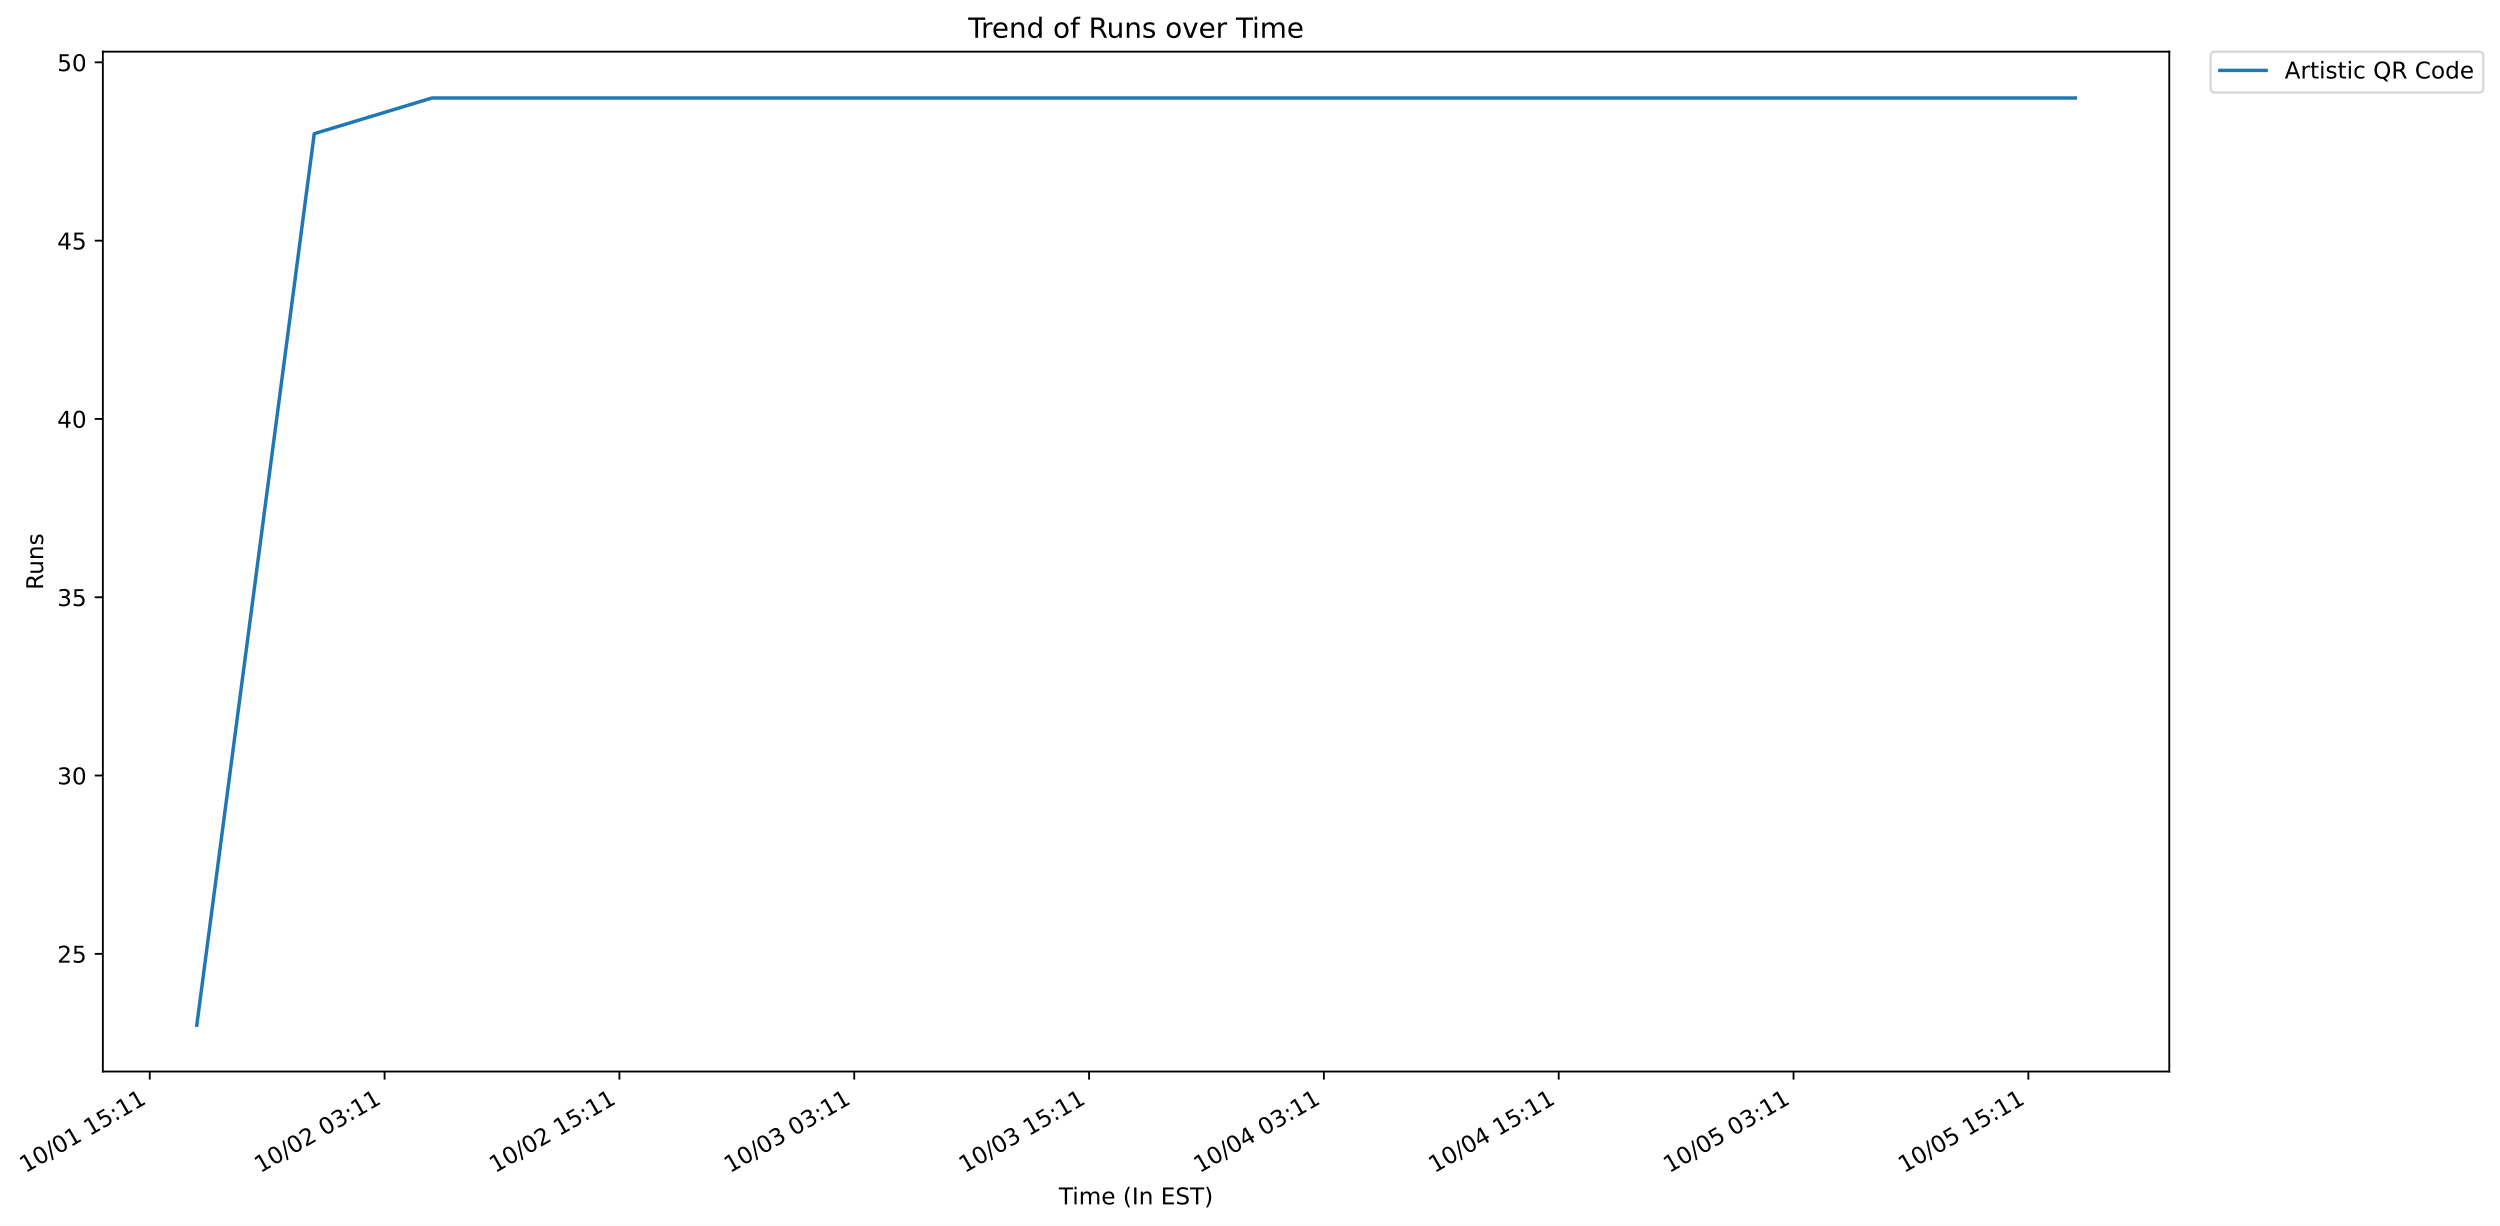
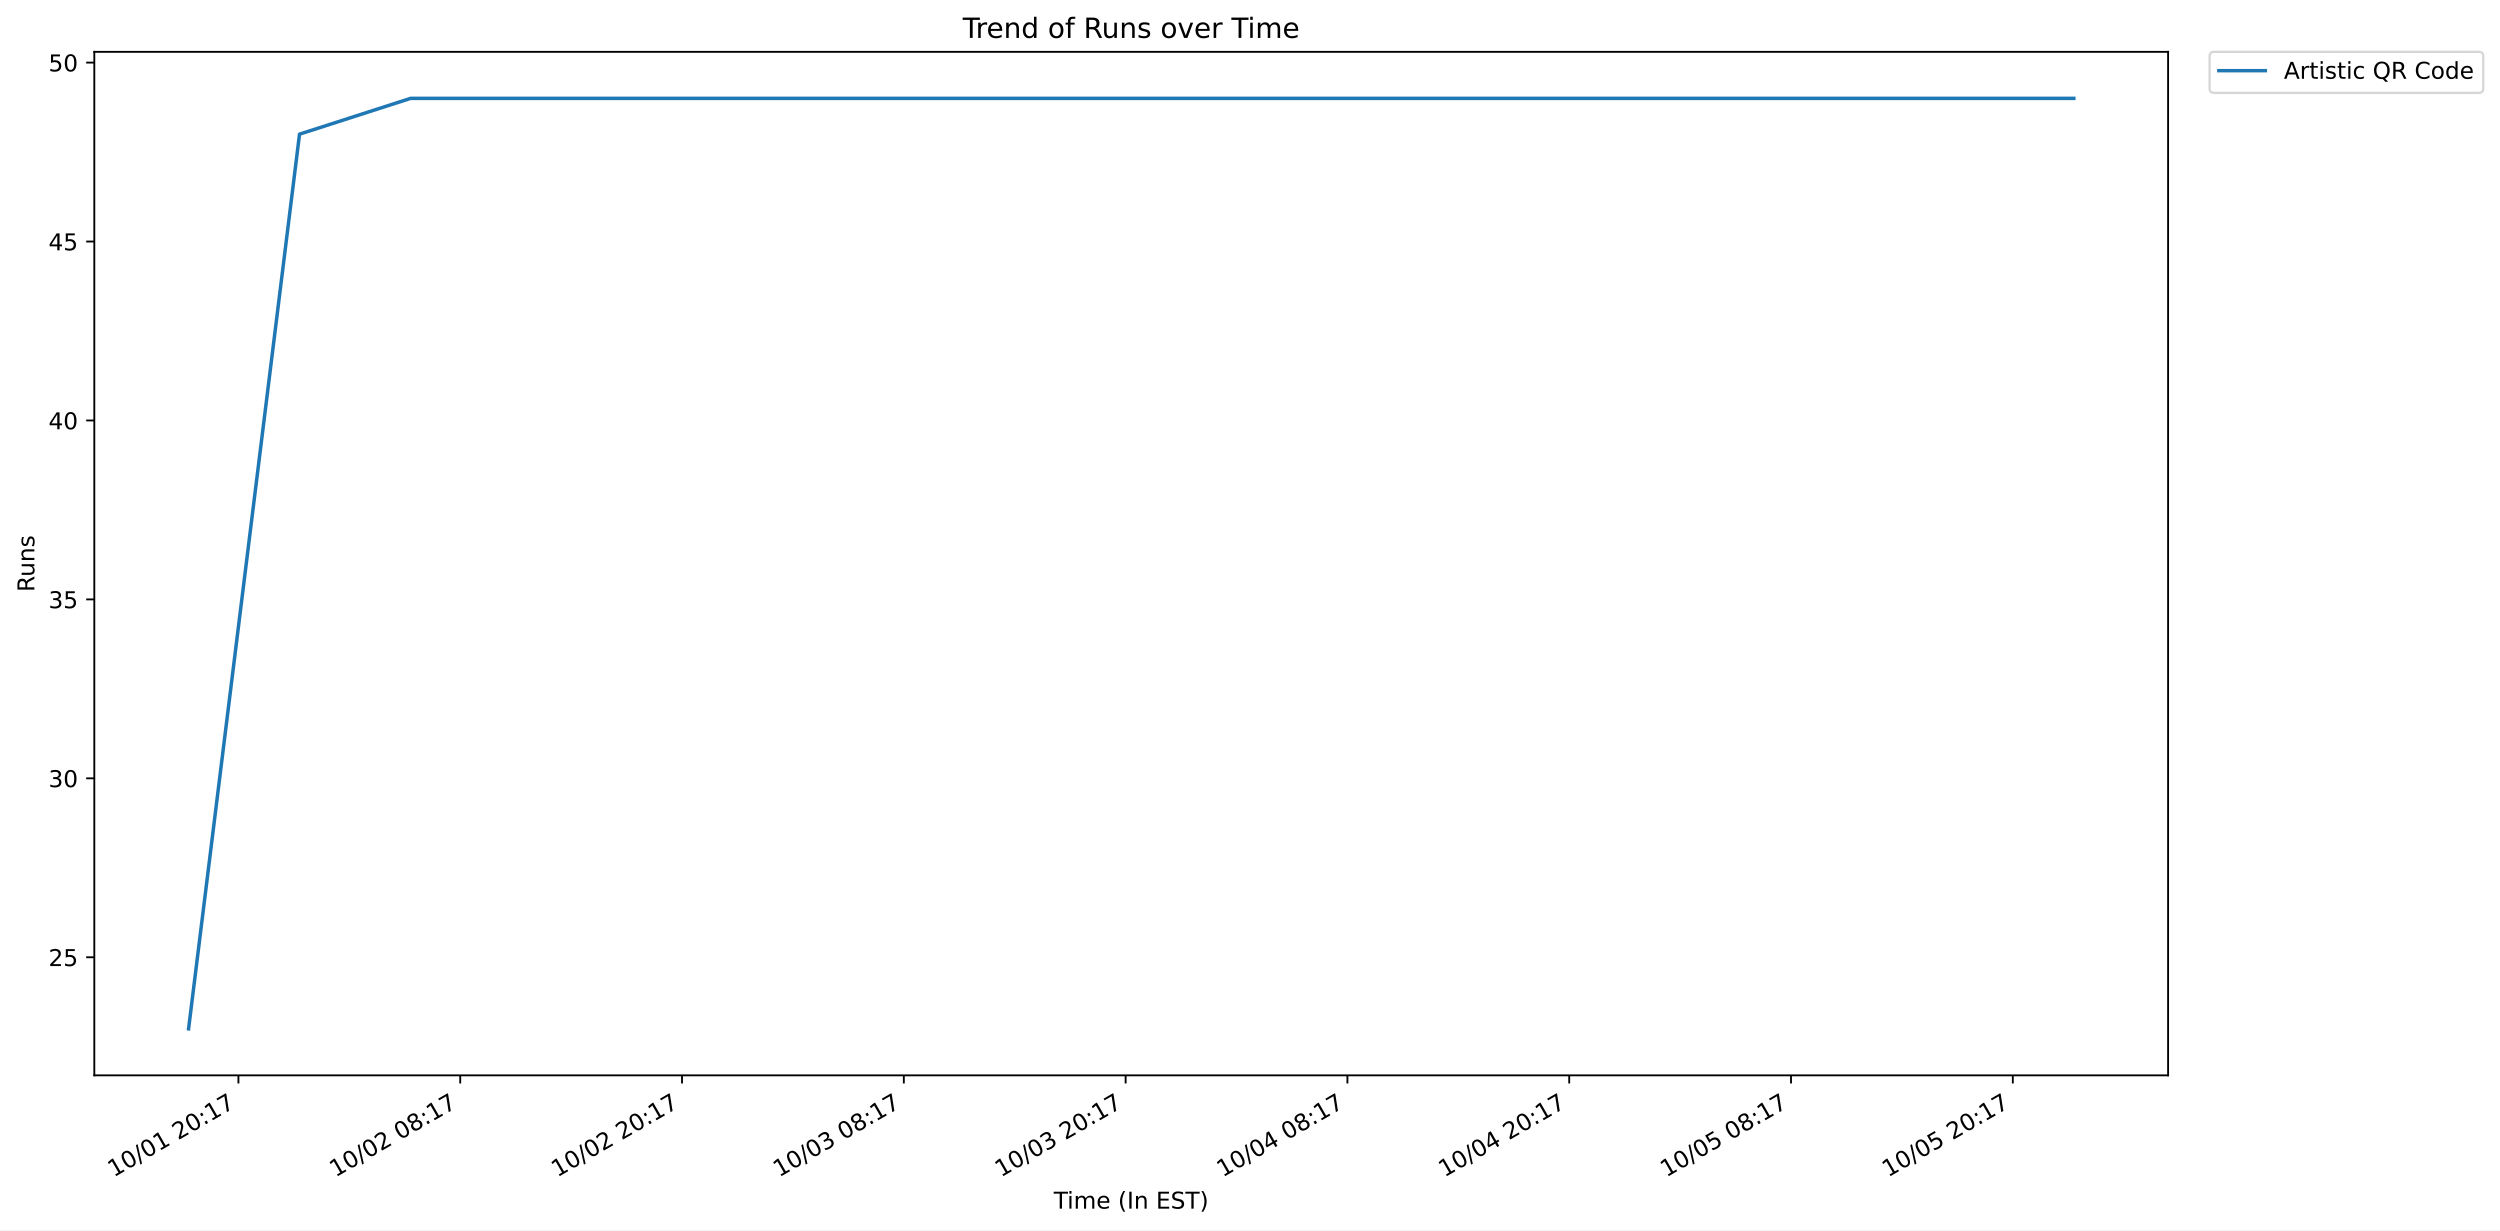
- <svg xmlns="http://www.w3.org/2000/svg" xmlns:xlink="http://www.w3.org/1999/xlink" width="1080.131pt" height="529.626pt" viewBox="0 0 1080.131 529.626" version="1.1">
+ <svg xmlns="http://www.w3.org/2000/svg" xmlns:xlink="http://www.w3.org/1999/xlink" width="1076.295pt" height="529.626pt" viewBox="0 0 1076.295 529.626" version="1.1">
  <defs>
    <style type="text/css">*{stroke-linejoin: round; stroke-linecap: butt}</style>
  </defs>
  <g id="figure_1">
    <g id="patch_1">
-       <path d="M 0 529.626  L 1080.131 529.626  L 1080.131 0  L 0 0  z " style="fill: #ffffff" />
+       <path d="M 0 529.626  L 1076.295 529.626  L 1076.295 0  L 0 0  z " style="fill: #ffffff" />
    </g>
    <g id="axes_1">
      <g id="patch_2">
-         <path d="M 44.439 462.958  L 937.239 462.958  L 937.239 22.318  L 44.439 22.318  z " style="fill: #ffffff" />
+         <path d="M 40.603 462.958  L 933.403 462.958  L 933.403 22.318  L 40.603 22.318  z " style="fill: #ffffff" />
      </g>
      <g id="matplotlib.axis_1">
        <g id="xtick_1">
          <g id="line2d_1">
            <defs>
-               <path id="md9b671a836" d="M 0 0  L 0 3.5  " style="stroke: #000000; stroke-width: 0.8" />
+               <path id="m46481b3503" d="M 0 0  L 0 3.5  " style="stroke: #000000; stroke-width: 0.8" />
            </defs>
            <g>
-               <use xlink:href="#md9b671a836" x="64.707" y="462.958" style="stroke: #000000; stroke-width: 0.8" />
+               <use xlink:href="#m46481b3503" x="102.649" y="462.958" style="stroke: #000000; stroke-width: 0.8" />
            </g>
          </g>
          <g id="text_1">
-             <g transform="translate(10.99922 506.9464) rotate(-30) scale(0.1 -0.1)">
+             <g transform="translate(48.94094 506.9464) rotate(-30) scale(0.1 -0.1)">
              <defs>
                <path id="DejaVuSans-31" d="M 794 531  L 1825 531  L 1825 4091  L 703 3866  L 703 4441  L 1819 4666  L 2450 4666  L 2450 531  L 3481 531  L 3481 0  L 794 0  L 794 531  z " transform="scale(0.015625)" />
                <path id="DejaVuSans-30" d="M 2034 4250  Q 1547 4250 1301 3770  Q 1056 3291 1056 2328  Q 1056 1369 1301 889  Q 1547 409 2034 409  Q 2525 409 2770 889  Q 3016 1369 3016 2328  Q 3016 3291 2770 3770  Q 2525 4250 2034 4250  z M 2034 4750  Q 2819 4750 3233 4129  Q 3647 3509 3647 2328  Q 3647 1150 3233 529  Q 2819 -91 2034 -91  Q 1250 -91 836 529  Q 422 1150 422 2328  Q 422 3509 836 4129  Q 1250 4750 2034 4750  z " transform="scale(0.015625)" />
                <path id="DejaVuSans-2f" d="M 1625 4666  L 2156 4666  L 531 -594  L 0 -594  L 1625 4666  z " transform="scale(0.015625)" />
                <path id="DejaVuSans-20" transform="scale(0.015625)" />
-                 <path id="DejaVuSans-35" d="M 691 4666  L 3169 4666  L 3169 4134  L 1269 4134  L 1269 2991  Q 1406 3038 1543 3061  Q 1681 3084 1819 3084  Q 2600 3084 3056 2656  Q 3513 2228 3513 1497  Q 3513 744 3044 326  Q 2575 -91 1722 -91  Q 1428 -91 1123 -41  Q 819 9 494 109  L 494 744  Q 775 591 1075 516  Q 1375 441 1709 441  Q 2250 441 2565 725  Q 2881 1009 2881 1497  Q 2881 1984 2565 2268  Q 2250 2553 1709 2553  Q 1456 2553 1204 2497  Q 953 2441 691 2322  L 691 4666  z " transform="scale(0.015625)" />
+                 <path id="DejaVuSans-32" d="M 1228 531  L 3431 531  L 3431 0  L 469 0  L 469 531  Q 828 903 1448 1529  Q 2069 2156 2228 2338  Q 2531 2678 2651 2914  Q 2772 3150 2772 3378  Q 2772 3750 2511 3984  Q 2250 4219 1831 4219  Q 1534 4219 1204 4116  Q 875 4013 500 3803  L 500 4441  Q 881 4594 1212 4672  Q 1544 4750 1819 4750  Q 2544 4750 2975 4387  Q 3406 4025 3406 3419  Q 3406 3131 3298 2873  Q 3191 2616 2906 2266  Q 2828 2175 2409 1742  Q 1991 1309 1228 531  z " transform="scale(0.015625)" />
                <path id="DejaVuSans-3a" d="M 750 794  L 1409 794  L 1409 0  L 750 0  L 750 794  z M 750 3309  L 1409 3309  L 1409 2516  L 750 2516  L 750 3309  z " transform="scale(0.015625)" />
+                 <path id="DejaVuSans-37" d="M 525 4666  L 3525 4666  L 3525 4397  L 1831 0  L 1172 0  L 2766 4134  L 525 4134  L 525 4666  z " transform="scale(0.015625)" />
              </defs>
              <use xlink:href="#DejaVuSans-31" />
              <use xlink:href="#DejaVuSans-30" x="63.623" />
              <use xlink:href="#DejaVuSans-2f" x="127.246" />
              <use xlink:href="#DejaVuSans-30" x="160.938" />
              <use xlink:href="#DejaVuSans-31" x="224.561" />
              <use xlink:href="#DejaVuSans-20" x="288.184" />
-               <use xlink:href="#DejaVuSans-31" x="319.971" />
-               <use xlink:href="#DejaVuSans-35" x="383.594" />
-               <use xlink:href="#DejaVuSans-3a" x="447.217" />
-               <use xlink:href="#DejaVuSans-31" x="480.908" />
-               <use xlink:href="#DejaVuSans-31" x="544.531" />
+               <use xlink:href="#DejaVuSans-32" x="319.971" />
+               <use xlink:href="#DejaVuSans-30" x="383.594" />
+               <use xlink:href="#DejaVuSans-3a" x="447.217" />
+               <use xlink:href="#DejaVuSans-31" x="480.908" />
+               <use xlink:href="#DejaVuSans-37" x="544.531" />
            </g>
          </g>
        </g>
        <g id="xtick_2">
          <g id="line2d_2">
            <g>
-               <use xlink:href="#md9b671a836" x="166.163" y="462.958" style="stroke: #000000; stroke-width: 0.8" />
+               <use xlink:href="#m46481b3503" x="198.136" y="462.958" style="stroke: #000000; stroke-width: 0.8" />
            </g>
          </g>
          <g id="text_2">
-             <g transform="translate(112.4557 506.9464) rotate(-30) scale(0.1 -0.1)">
+             <g transform="translate(144.4287 506.9464) rotate(-30) scale(0.1 -0.1)">
              <defs>
-                 <path id="DejaVuSans-32" d="M 1228 531  L 3431 531  L 3431 0  L 469 0  L 469 531  Q 828 903 1448 1529  Q 2069 2156 2228 2338  Q 2531 2678 2651 2914  Q 2772 3150 2772 3378  Q 2772 3750 2511 3984  Q 2250 4219 1831 4219  Q 1534 4219 1204 4116  Q 875 4013 500 3803  L 500 4441  Q 881 4594 1212 4672  Q 1544 4750 1819 4750  Q 2544 4750 2975 4387  Q 3406 4025 3406 3419  Q 3406 3131 3298 2873  Q 3191 2616 2906 2266  Q 2828 2175 2409 1742  Q 1991 1309 1228 531  z " transform="scale(0.015625)" />
+                 <path id="DejaVuSans-38" d="M 2034 2216  Q 1584 2216 1326 1975  Q 1069 1734 1069 1313  Q 1069 891 1326 650  Q 1584 409 2034 409  Q 2484 409 2743 651  Q 3003 894 3003 1313  Q 3003 1734 2745 1975  Q 2488 2216 2034 2216  z M 1403 2484  Q 997 2584 770 2862  Q 544 3141 544 3541  Q 544 4100 942 4425  Q 1341 4750 2034 4750  Q 2731 4750 3128 4425  Q 3525 4100 3525 3541  Q 3525 3141 3298 2862  Q 3072 2584 2669 2484  Q 3125 2378 3379 2068  Q 3634 1759 3634 1313  Q 3634 634 3220 271  Q 2806 -91 2034 -91  Q 1263 -91 848 271  Q 434 634 434 1313  Q 434 1759 690 2068  Q 947 2378 1403 2484  z M 1172 3481  Q 1172 3119 1398 2916  Q 1625 2713 2034 2713  Q 2441 2713 2670 2916  Q 2900 3119 2900 3481  Q 2900 3844 2670 4047  Q 2441 4250 2034 4250  Q 1625 4250 1398 4047  Q 1172 3844 1172 3481  z " transform="scale(0.015625)" />
+               </defs>
+               <use xlink:href="#DejaVuSans-31" />
+               <use xlink:href="#DejaVuSans-30" x="63.623" />
+               <use xlink:href="#DejaVuSans-2f" x="127.246" />
+               <use xlink:href="#DejaVuSans-30" x="160.938" />
+               <use xlink:href="#DejaVuSans-32" x="224.561" />
+               <use xlink:href="#DejaVuSans-20" x="288.184" />
+               <use xlink:href="#DejaVuSans-30" x="319.971" />
+               <use xlink:href="#DejaVuSans-38" x="383.594" />
+               <use xlink:href="#DejaVuSans-3a" x="447.217" />
+               <use xlink:href="#DejaVuSans-31" x="480.908" />
+               <use xlink:href="#DejaVuSans-37" x="544.531" />
+             </g>
+           </g>
+         </g>
+         <g id="xtick_3">
+           <g id="line2d_3">
+             <g>
+               <use xlink:href="#m46481b3503" x="293.624" y="462.958" style="stroke: #000000; stroke-width: 0.8" />
+             </g>
+           </g>
+           <g id="text_3">
+             <g transform="translate(239.9164 506.9464) rotate(-30) scale(0.1 -0.1)">
+               <use xlink:href="#DejaVuSans-31" />
+               <use xlink:href="#DejaVuSans-30" x="63.623" />
+               <use xlink:href="#DejaVuSans-2f" x="127.246" />
+               <use xlink:href="#DejaVuSans-30" x="160.938" />
+               <use xlink:href="#DejaVuSans-32" x="224.561" />
+               <use xlink:href="#DejaVuSans-20" x="288.184" />
+               <use xlink:href="#DejaVuSans-32" x="319.971" />
+               <use xlink:href="#DejaVuSans-30" x="383.594" />
+               <use xlink:href="#DejaVuSans-3a" x="447.217" />
+               <use xlink:href="#DejaVuSans-31" x="480.908" />
+               <use xlink:href="#DejaVuSans-37" x="544.531" />
+             </g>
+           </g>
+         </g>
+         <g id="xtick_4">
+           <g id="line2d_4">
+             <g>
+               <use xlink:href="#m46481b3503" x="389.112" y="462.958" style="stroke: #000000; stroke-width: 0.8" />
+             </g>
+           </g>
+           <g id="text_4">
+             <g transform="translate(335.4042 506.9464) rotate(-30) scale(0.1 -0.1)">
+               <defs>
                <path id="DejaVuSans-33" d="M 2597 2516  Q 3050 2419 3304 2112  Q 3559 1806 3559 1356  Q 3559 666 3084 287  Q 2609 -91 1734 -91  Q 1441 -91 1130 -33  Q 819 25 488 141  L 488 750  Q 750 597 1062 519  Q 1375 441 1716 441  Q 2309 441 2620 675  Q 2931 909 2931 1356  Q 2931 1769 2642 2001  Q 2353 2234 1838 2234  L 1294 2234  L 1294 2753  L 1863 2753  Q 2328 2753 2575 2939  Q 2822 3125 2822 3475  Q 2822 3834 2567 4026  Q 2313 4219 1838 4219  Q 1578 4219 1281 4162  Q 984 4106 628 3988  L 628 4550  Q 988 4650 1302 4700  Q 1616 4750 1894 4750  Q 2613 4750 3031 4423  Q 3450 4097 3450 3541  Q 3450 3153 3228 2886  Q 3006 2619 2597 2516  z " transform="scale(0.015625)" />
              </defs>
              <use xlink:href="#DejaVuSans-31" />
              <use xlink:href="#DejaVuSans-30" x="63.623" />
              <use xlink:href="#DejaVuSans-2f" x="127.246" />
              <use xlink:href="#DejaVuSans-30" x="160.938" />
-               <use xlink:href="#DejaVuSans-32" x="224.561" />
+               <use xlink:href="#DejaVuSans-33" x="224.561" />
              <use xlink:href="#DejaVuSans-20" x="288.184" />
              <use xlink:href="#DejaVuSans-30" x="319.971" />
-               <use xlink:href="#DejaVuSans-33" x="383.594" />
-               <use xlink:href="#DejaVuSans-3a" x="447.217" />
-               <use xlink:href="#DejaVuSans-31" x="480.908" />
-               <use xlink:href="#DejaVuSans-31" x="544.531" />
-             </g>
-           </g>
-         </g>
-         <g id="xtick_3">
-           <g id="line2d_3">
-             <g>
-               <use xlink:href="#md9b671a836" x="267.62" y="462.958" style="stroke: #000000; stroke-width: 0.8" />
-             </g>
-           </g>
-           <g id="text_3">
-             <g transform="translate(213.9123 506.9464) rotate(-30) scale(0.1 -0.1)">
-               <use xlink:href="#DejaVuSans-31" />
-               <use xlink:href="#DejaVuSans-30" x="63.623" />
-               <use xlink:href="#DejaVuSans-2f" x="127.246" />
-               <use xlink:href="#DejaVuSans-30" x="160.938" />
-               <use xlink:href="#DejaVuSans-32" x="224.561" />
-               <use xlink:href="#DejaVuSans-20" x="288.184" />
-               <use xlink:href="#DejaVuSans-31" x="319.971" />
-               <use xlink:href="#DejaVuSans-35" x="383.594" />
-               <use xlink:href="#DejaVuSans-3a" x="447.217" />
-               <use xlink:href="#DejaVuSans-31" x="480.908" />
-               <use xlink:href="#DejaVuSans-31" x="544.531" />
-             </g>
-           </g>
-         </g>
-         <g id="xtick_4">
-           <g id="line2d_4">
-             <g>
-               <use xlink:href="#md9b671a836" x="369.076" y="462.958" style="stroke: #000000; stroke-width: 0.8" />
-             </g>
-           </g>
-           <g id="text_4">
-             <g transform="translate(315.3688 506.9464) rotate(-30) scale(0.1 -0.1)">
-               <use xlink:href="#DejaVuSans-31" />
-               <use xlink:href="#DejaVuSans-30" x="63.623" />
-               <use xlink:href="#DejaVuSans-2f" x="127.246" />
-               <use xlink:href="#DejaVuSans-30" x="160.938" />
-               <use xlink:href="#DejaVuSans-33" x="224.561" />
-               <use xlink:href="#DejaVuSans-20" x="288.184" />
-               <use xlink:href="#DejaVuSans-30" x="319.971" />
-               <use xlink:href="#DejaVuSans-33" x="383.594" />
-               <use xlink:href="#DejaVuSans-3a" x="447.217" />
-               <use xlink:href="#DejaVuSans-31" x="480.908" />
-               <use xlink:href="#DejaVuSans-31" x="544.531" />
+               <use xlink:href="#DejaVuSans-38" x="383.594" />
+               <use xlink:href="#DejaVuSans-3a" x="447.217" />
+               <use xlink:href="#DejaVuSans-31" x="480.908" />
+               <use xlink:href="#DejaVuSans-37" x="544.531" />
            </g>
          </g>
        </g>
        <g id="xtick_5">
          <g id="line2d_5">
            <g>
-               <use xlink:href="#md9b671a836" x="470.533" y="462.958" style="stroke: #000000; stroke-width: 0.8" />
+               <use xlink:href="#m46481b3503" x="484.6" y="462.958" style="stroke: #000000; stroke-width: 0.8" />
            </g>
          </g>
          <g id="text_5">
-             <g transform="translate(416.8253 506.9464) rotate(-30) scale(0.1 -0.1)">
+             <g transform="translate(430.8919 506.9464) rotate(-30) scale(0.1 -0.1)">
              <use xlink:href="#DejaVuSans-31" />
              <use xlink:href="#DejaVuSans-30" x="63.623" />
              <use xlink:href="#DejaVuSans-2f" x="127.246" />
              <use xlink:href="#DejaVuSans-30" x="160.938" />
              <use xlink:href="#DejaVuSans-33" x="224.561" />
              <use xlink:href="#DejaVuSans-20" x="288.184" />
-               <use xlink:href="#DejaVuSans-31" x="319.971" />
-               <use xlink:href="#DejaVuSans-35" x="383.594" />
-               <use xlink:href="#DejaVuSans-3a" x="447.217" />
-               <use xlink:href="#DejaVuSans-31" x="480.908" />
-               <use xlink:href="#DejaVuSans-31" x="544.531" />
+               <use xlink:href="#DejaVuSans-32" x="319.971" />
+               <use xlink:href="#DejaVuSans-30" x="383.594" />
+               <use xlink:href="#DejaVuSans-3a" x="447.217" />
+               <use xlink:href="#DejaVuSans-31" x="480.908" />
+               <use xlink:href="#DejaVuSans-37" x="544.531" />
            </g>
          </g>
        </g>
        <g id="xtick_6">
          <g id="line2d_6">
            <g>
-               <use xlink:href="#md9b671a836" x="571.99" y="462.958" style="stroke: #000000; stroke-width: 0.8" />
+               <use xlink:href="#m46481b3503" x="580.087" y="462.958" style="stroke: #000000; stroke-width: 0.8" />
            </g>
          </g>
          <g id="text_6">
-             <g transform="translate(518.2818 506.9464) rotate(-30) scale(0.1 -0.1)">
+             <g transform="translate(526.3796 506.9464) rotate(-30) scale(0.1 -0.1)">
              <defs>
                <path id="DejaVuSans-34" d="M 2419 4116  L 825 1625  L 2419 1625  L 2419 4116  z M 2253 4666  L 3047 4666  L 3047 1625  L 3713 1625  L 3713 1100  L 3047 1100  L 3047 0  L 2419 0  L 2419 1100  L 313 1100  L 313 1709  L 2253 4666  z " transform="scale(0.015625)" />
              </defs>
              <use xlink:href="#DejaVuSans-31" />
              <use xlink:href="#DejaVuSans-30" x="63.623" />
              <use xlink:href="#DejaVuSans-2f" x="127.246" />
              <use xlink:href="#DejaVuSans-30" x="160.938" />
              <use xlink:href="#DejaVuSans-34" x="224.561" />
              <use xlink:href="#DejaVuSans-20" x="288.184" />
              <use xlink:href="#DejaVuSans-30" x="319.971" />
-               <use xlink:href="#DejaVuSans-33" x="383.594" />
-               <use xlink:href="#DejaVuSans-3a" x="447.217" />
-               <use xlink:href="#DejaVuSans-31" x="480.908" />
-               <use xlink:href="#DejaVuSans-31" x="544.531" />
+               <use xlink:href="#DejaVuSans-38" x="383.594" />
+               <use xlink:href="#DejaVuSans-3a" x="447.217" />
+               <use xlink:href="#DejaVuSans-31" x="480.908" />
+               <use xlink:href="#DejaVuSans-37" x="544.531" />
            </g>
          </g>
        </g>
        <g id="xtick_7">
          <g id="line2d_7">
            <g>
-               <use xlink:href="#md9b671a836" x="673.446" y="462.958" style="stroke: #000000; stroke-width: 0.8" />
+               <use xlink:href="#m46481b3503" x="675.575" y="462.958" style="stroke: #000000; stroke-width: 0.8" />
            </g>
          </g>
          <g id="text_7">
-             <g transform="translate(619.7383 506.9464) rotate(-30) scale(0.1 -0.1)">
+             <g transform="translate(621.8674 506.9464) rotate(-30) scale(0.1 -0.1)">
              <use xlink:href="#DejaVuSans-31" />
              <use xlink:href="#DejaVuSans-30" x="63.623" />
              <use xlink:href="#DejaVuSans-2f" x="127.246" />
              <use xlink:href="#DejaVuSans-30" x="160.938" />
              <use xlink:href="#DejaVuSans-34" x="224.561" />
              <use xlink:href="#DejaVuSans-20" x="288.184" />
-               <use xlink:href="#DejaVuSans-31" x="319.971" />
-               <use xlink:href="#DejaVuSans-35" x="383.594" />
-               <use xlink:href="#DejaVuSans-3a" x="447.217" />
-               <use xlink:href="#DejaVuSans-31" x="480.908" />
-               <use xlink:href="#DejaVuSans-31" x="544.531" />
+               <use xlink:href="#DejaVuSans-32" x="319.971" />
+               <use xlink:href="#DejaVuSans-30" x="383.594" />
+               <use xlink:href="#DejaVuSans-3a" x="447.217" />
+               <use xlink:href="#DejaVuSans-31" x="480.908" />
+               <use xlink:href="#DejaVuSans-37" x="544.531" />
            </g>
          </g>
        </g>
        <g id="xtick_8">
          <g id="line2d_8">
            <g>
-               <use xlink:href="#md9b671a836" x="774.903" y="462.958" style="stroke: #000000; stroke-width: 0.8" />
+               <use xlink:href="#m46481b3503" x="771.063" y="462.958" style="stroke: #000000; stroke-width: 0.8" />
            </g>
          </g>
          <g id="text_8">
-             <g transform="translate(721.1948 506.9464) rotate(-30) scale(0.1 -0.1)">
+             <g transform="translate(717.3551 506.9464) rotate(-30) scale(0.1 -0.1)">
+               <defs>
+                 <path id="DejaVuSans-35" d="M 691 4666  L 3169 4666  L 3169 4134  L 1269 4134  L 1269 2991  Q 1406 3038 1543 3061  Q 1681 3084 1819 3084  Q 2600 3084 3056 2656  Q 3513 2228 3513 1497  Q 3513 744 3044 326  Q 2575 -91 1722 -91  Q 1428 -91 1123 -41  Q 819 9 494 109  L 494 744  Q 775 591 1075 516  Q 1375 441 1709 441  Q 2250 441 2565 725  Q 2881 1009 2881 1497  Q 2881 1984 2565 2268  Q 2250 2553 1709 2553  Q 1456 2553 1204 2497  Q 953 2441 691 2322  L 691 4666  z " transform="scale(0.015625)" />
+               </defs>
              <use xlink:href="#DejaVuSans-31" />
              <use xlink:href="#DejaVuSans-30" x="63.623" />
              <use xlink:href="#DejaVuSans-2f" x="127.246" />
              <use xlink:href="#DejaVuSans-30" x="160.938" />
              <use xlink:href="#DejaVuSans-35" x="224.561" />
              <use xlink:href="#DejaVuSans-20" x="288.184" />
              <use xlink:href="#DejaVuSans-30" x="319.971" />
-               <use xlink:href="#DejaVuSans-33" x="383.594" />
-               <use xlink:href="#DejaVuSans-3a" x="447.217" />
-               <use xlink:href="#DejaVuSans-31" x="480.908" />
-               <use xlink:href="#DejaVuSans-31" x="544.531" />
+               <use xlink:href="#DejaVuSans-38" x="383.594" />
+               <use xlink:href="#DejaVuSans-3a" x="447.217" />
+               <use xlink:href="#DejaVuSans-31" x="480.908" />
+               <use xlink:href="#DejaVuSans-37" x="544.531" />
            </g>
          </g>
        </g>
        <g id="xtick_9">
          <g id="line2d_9">
            <g>
-               <use xlink:href="#md9b671a836" x="876.359" y="462.958" style="stroke: #000000; stroke-width: 0.8" />
+               <use xlink:href="#m46481b3503" x="866.551" y="462.958" style="stroke: #000000; stroke-width: 0.8" />
            </g>
          </g>
          <g id="text_9">
-             <g transform="translate(822.6514 506.9464) rotate(-30) scale(0.1 -0.1)">
+             <g transform="translate(812.8429 506.9464) rotate(-30) scale(0.1 -0.1)">
              <use xlink:href="#DejaVuSans-31" />
              <use xlink:href="#DejaVuSans-30" x="63.623" />
              <use xlink:href="#DejaVuSans-2f" x="127.246" />
              <use xlink:href="#DejaVuSans-30" x="160.938" />
              <use xlink:href="#DejaVuSans-35" x="224.561" />
              <use xlink:href="#DejaVuSans-20" x="288.184" />
-               <use xlink:href="#DejaVuSans-31" x="319.971" />
-               <use xlink:href="#DejaVuSans-35" x="383.594" />
-               <use xlink:href="#DejaVuSans-3a" x="447.217" />
-               <use xlink:href="#DejaVuSans-31" x="480.908" />
-               <use xlink:href="#DejaVuSans-31" x="544.531" />
+               <use xlink:href="#DejaVuSans-32" x="319.971" />
+               <use xlink:href="#DejaVuSans-30" x="383.594" />
+               <use xlink:href="#DejaVuSans-3a" x="447.217" />
+               <use xlink:href="#DejaVuSans-31" x="480.908" />
+               <use xlink:href="#DejaVuSans-37" x="544.531" />
            </g>
          </g>
        </g>
        <g id="text_10">
-           <g transform="translate(457.4942 520.3459) scale(0.1 -0.1)">
+           <g transform="translate(453.6586 520.3459) scale(0.1 -0.1)">
            <defs>
              <path id="DejaVuSans-54" d="M -19 4666  L 3928 4666  L 3928 4134  L 2272 4134  L 2272 0  L 1638 0  L 1638 4134  L -19 4134  L -19 4666  z " transform="scale(0.015625)" />
              <path id="DejaVuSans-69" d="M 603 3500  L 1178 3500  L 1178 0  L 603 0  L 603 3500  z M 603 4863  L 1178 4863  L 1178 4134  L 603 4134  L 603 4863  z " transform="scale(0.015625)" />
              <path id="DejaVuSans-6d" d="M 3328 2828  Q 3544 3216 3844 3400  Q 4144 3584 4550 3584  Q 5097 3584 5394 3201  Q 5691 2819 5691 2113  L 5691 0  L 5113 0  L 5113 2094  Q 5113 2597 4934 2840  Q 4756 3084 4391 3084  Q 3944 3084 3684 2787  Q 3425 2491 3425 1978  L 3425 0  L 2847 0  L 2847 2094  Q 2847 2600 2669 2842  Q 2491 3084 2119 3084  Q 1678 3084 1418 2786  Q 1159 2488 1159 1978  L 1159 0  L 581 0  L 581 3500  L 1159 3500  L 1159 2956  Q 1356 3278 1631 3431  Q 1906 3584 2284 3584  Q 2666 3584 2933 3390  Q 3200 3197 3328 2828  z " transform="scale(0.015625)" />
              <path id="DejaVuSans-65" d="M 3597 1894  L 3597 1613  L 953 1613  Q 991 1019 1311 708  Q 1631 397 2203 397  Q 2534 397 2845 478  Q 3156 559 3463 722  L 3463 178  Q 3153 47 2828 -22  Q 2503 -91 2169 -91  Q 1331 -91 842 396  Q 353 884 353 1716  Q 353 2575 817 3079  Q 1281 3584 2069 3584  Q 2775 3584 3186 3129  Q 3597 2675 3597 1894  z M 3022 2063  Q 3016 2534 2758 2815  Q 2500 3097 2075 3097  Q 1594 3097 1305 2825  Q 1016 2553 972 2059  L 3022 2063  z " transform="scale(0.015625)" />
              <path id="DejaVuSans-28" d="M 1984 4856  Q 1566 4138 1362 3434  Q 1159 2731 1159 2009  Q 1159 1288 1364 580  Q 1569 -128 1984 -844  L 1484 -844  Q 1016 -109 783 600  Q 550 1309 550 2009  Q 550 2706 781 3412  Q 1013 4119 1484 4856  L 1984 4856  z " transform="scale(0.015625)" />
              <path id="DejaVuSans-49" d="M 628 4666  L 1259 4666  L 1259 0  L 628 0  L 628 4666  z " transform="scale(0.015625)" />
              <path id="DejaVuSans-6e" d="M 3513 2113  L 3513 0  L 2938 0  L 2938 2094  Q 2938 2591 2744 2837  Q 2550 3084 2163 3084  Q 1697 3084 1428 2787  Q 1159 2491 1159 1978  L 1159 0  L 581 0  L 581 3500  L 1159 3500  L 1159 2956  Q 1366 3272 1645 3428  Q 1925 3584 2291 3584  Q 2894 3584 3203 3211  Q 3513 2838 3513 2113  z " transform="scale(0.015625)" />
              <path id="DejaVuSans-45" d="M 628 4666  L 3578 4666  L 3578 4134  L 1259 4134  L 1259 2753  L 3481 2753  L 3481 2222  L 1259 2222  L 1259 531  L 3634 531  L 3634 0  L 628 0  L 628 4666  z " transform="scale(0.015625)" />
              <path id="DejaVuSans-53" d="M 3425 4513  L 3425 3897  Q 3066 4069 2747 4153  Q 2428 4238 2131 4238  Q 1616 4238 1336 4038  Q 1056 3838 1056 3469  Q 1056 3159 1242 3001  Q 1428 2844 1947 2747  L 2328 2669  Q 3034 2534 3370 2195  Q 3706 1856 3706 1288  Q 3706 609 3251 259  Q 2797 -91 1919 -91  Q 1588 -91 1214 -16  Q 841 59 441 206  L 441 856  Q 825 641 1194 531  Q 1563 422 1919 422  Q 2459 422 2753 634  Q 3047 847 3047 1241  Q 3047 1584 2836 1778  Q 2625 1972 2144 2069  L 1759 2144  Q 1053 2284 737 2584  Q 422 2884 422 3419  Q 422 4038 858 4394  Q 1294 4750 2059 4750  Q 2388 4750 2728 4690  Q 3069 4631 3425 4513  z " transform="scale(0.015625)" />
              <path id="DejaVuSans-29" d="M 513 4856  L 1013 4856  Q 1481 4119 1714 3412  Q 1947 2706 1947 2009  Q 1947 1309 1714 600  Q 1481 -109 1013 -844  L 513 -844  Q 928 -128 1133 580  Q 1338 1288 1338 2009  Q 1338 2731 1133 3434  Q 928 4138 513 4856  z " transform="scale(0.015625)" />
            </defs>
            <use xlink:href="#DejaVuSans-54" />
            <use xlink:href="#DejaVuSans-69" x="57.959" />
            <use xlink:href="#DejaVuSans-6d" x="85.742" />
            <use xlink:href="#DejaVuSans-65" x="183.154" />
            <use xlink:href="#DejaVuSans-20" x="244.678" />
            <use xlink:href="#DejaVuSans-28" x="276.465" />
            <use xlink:href="#DejaVuSans-49" x="315.479" />
            <use xlink:href="#DejaVuSans-6e" x="344.971" />
            <use xlink:href="#DejaVuSans-20" x="408.35" />
            <use xlink:href="#DejaVuSans-45" x="440.137" />
            <use xlink:href="#DejaVuSans-53" x="503.32" />
            <use xlink:href="#DejaVuSans-54" x="566.797" />
            <use xlink:href="#DejaVuSans-29" x="627.881" />
          </g>
        </g>
      </g>
      <g id="matplotlib.axis_2">
        <g id="ytick_1">
          <g id="line2d_10">
            <defs>
-               <path id="m2adfd354ef" d="M 0 0  L -3.5 0  " style="stroke: #000000; stroke-width: 0.8" />
+               <path id="ma0457e2649" d="M 0 0  L -3.5 0  " style="stroke: #000000; stroke-width: 0.8" />
            </defs>
            <g>
-               <use xlink:href="#m2adfd354ef" x="44.439" y="412.115" style="stroke: #000000; stroke-width: 0.8" />
+               <use xlink:href="#ma0457e2649" x="40.603" y="412.115" style="stroke: #000000; stroke-width: 0.8" />
            </g>
          </g>
          <g id="text_11">
-             <g transform="translate(24.71377 415.9143) scale(0.1 -0.1)">
+             <g transform="translate(20.87813 415.9143) scale(0.1 -0.1)">
              <use xlink:href="#DejaVuSans-32" />
              <use xlink:href="#DejaVuSans-35" x="63.623" />
            </g>
          </g>
        </g>
        <g id="ytick_2">
          <g id="line2d_11">
            <g>
-               <use xlink:href="#m2adfd354ef" x="44.439" y="335.08" style="stroke: #000000; stroke-width: 0.8" />
+               <use xlink:href="#ma0457e2649" x="40.603" y="335.08" style="stroke: #000000; stroke-width: 0.8" />
            </g>
          </g>
          <g id="text_12">
-             <g transform="translate(24.71377 338.8793) scale(0.1 -0.1)">
+             <g transform="translate(20.87813 338.8793) scale(0.1 -0.1)">
              <use xlink:href="#DejaVuSans-33" />
              <use xlink:href="#DejaVuSans-30" x="63.623" />
            </g>
          </g>
        </g>
        <g id="ytick_3">
          <g id="line2d_12">
            <g>
-               <use xlink:href="#m2adfd354ef" x="44.439" y="258.045" style="stroke: #000000; stroke-width: 0.8" />
+               <use xlink:href="#ma0457e2649" x="40.603" y="258.045" style="stroke: #000000; stroke-width: 0.8" />
            </g>
          </g>
          <g id="text_13">
-             <g transform="translate(24.71377 261.8443) scale(0.1 -0.1)">
+             <g transform="translate(20.87813 261.8443) scale(0.1 -0.1)">
              <use xlink:href="#DejaVuSans-33" />
              <use xlink:href="#DejaVuSans-35" x="63.623" />
            </g>
          </g>
        </g>
        <g id="ytick_4">
          <g id="line2d_13">
            <g>
-               <use xlink:href="#m2adfd354ef" x="44.439" y="181.01" style="stroke: #000000; stroke-width: 0.8" />
+               <use xlink:href="#ma0457e2649" x="40.603" y="181.01" style="stroke: #000000; stroke-width: 0.8" />
            </g>
          </g>
          <g id="text_14">
-             <g transform="translate(24.71377 184.8094) scale(0.1 -0.1)">
+             <g transform="translate(20.87813 184.8094) scale(0.1 -0.1)">
              <use xlink:href="#DejaVuSans-34" />
              <use xlink:href="#DejaVuSans-30" x="63.623" />
            </g>
          </g>
        </g>
        <g id="ytick_5">
          <g id="line2d_14">
            <g>
-               <use xlink:href="#m2adfd354ef" x="44.439" y="103.975" style="stroke: #000000; stroke-width: 0.8" />
+               <use xlink:href="#ma0457e2649" x="40.603" y="103.975" style="stroke: #000000; stroke-width: 0.8" />
            </g>
          </g>
          <g id="text_15">
-             <g transform="translate(24.71377 107.7744) scale(0.1 -0.1)">
+             <g transform="translate(20.87813 107.7744) scale(0.1 -0.1)">
              <use xlink:href="#DejaVuSans-34" />
              <use xlink:href="#DejaVuSans-35" x="63.623" />
            </g>
          </g>
        </g>
        <g id="ytick_6">
          <g id="line2d_15">
            <g>
-               <use xlink:href="#m2adfd354ef" x="44.439" y="26.94" style="stroke: #000000; stroke-width: 0.8" />
+               <use xlink:href="#ma0457e2649" x="40.603" y="26.94" style="stroke: #000000; stroke-width: 0.8" />
            </g>
          </g>
          <g id="text_16">
-             <g transform="translate(24.71377 30.73944) scale(0.1 -0.1)">
+             <g transform="translate(20.87813 30.73944) scale(0.1 -0.1)">
              <use xlink:href="#DejaVuSans-35" />
              <use xlink:href="#DejaVuSans-30" x="63.623" />
            </g>
          </g>
        </g>
        <g id="text_17">
-           <g transform="translate(18.63408 254.8295) rotate(-90) scale(0.1 -0.1)">
+           <g transform="translate(14.79844 254.8295) rotate(-90) scale(0.1 -0.1)">
            <defs>
              <path id="DejaVuSans-52" d="M 2841 2188  Q 3044 2119 3236 1894  Q 3428 1669 3622 1275  L 4263 0  L 3584 0  L 2988 1197  Q 2756 1666 2539 1819  Q 2322 1972 1947 1972  L 1259 1972  L 1259 0  L 628 0  L 628 4666  L 2053 4666  Q 2853 4666 3247 4331  Q 3641 3997 3641 3322  Q 3641 2881 3436 2590  Q 3231 2300 2841 2188  z M 1259 4147  L 1259 2491  L 2053 2491  Q 2509 2491 2742 2702  Q 2975 2913 2975 3322  Q 2975 3731 2742 3939  Q 2509 4147 2053 4147  L 1259 4147  z " transform="scale(0.015625)" />
              <path id="DejaVuSans-75" d="M 544 1381  L 544 3500  L 1119 3500  L 1119 1403  Q 1119 906 1312 657  Q 1506 409 1894 409  Q 2359 409 2629 706  Q 2900 1003 2900 1516  L 2900 3500  L 3475 3500  L 3475 0  L 2900 0  L 2900 538  Q 2691 219 2414 64  Q 2138 -91 1772 -91  Q 1169 -91 856 284  Q 544 659 544 1381  z M 1991 3584  L 1991 3584  z " transform="scale(0.015625)" />
              <path id="DejaVuSans-73" d="M 2834 3397  L 2834 2853  Q 2591 2978 2328 3040  Q 2066 3103 1784 3103  Q 1356 3103 1142 2972  Q 928 2841 928 2578  Q 928 2378 1081 2264  Q 1234 2150 1697 2047  L 1894 2003  Q 2506 1872 2764 1633  Q 3022 1394 3022 966  Q 3022 478 2636 193  Q 2250 -91 1575 -91  Q 1294 -91 989 -36  Q 684 19 347 128  L 347 722  Q 666 556 975 473  Q 1284 391 1588 391  Q 1994 391 2212 530  Q 2431 669 2431 922  Q 2431 1156 2273 1281  Q 2116 1406 1581 1522  L 1381 1569  Q 847 1681 609 1914  Q 372 2147 372 2553  Q 372 3047 722 3315  Q 1072 3584 1716 3584  Q 2034 3584 2315 3537  Q 2597 3491 2834 3397  z " transform="scale(0.015625)" />
            </defs>
            <use xlink:href="#DejaVuSans-52" />
            <use xlink:href="#DejaVuSans-75" x="64.982" />
            <use xlink:href="#DejaVuSans-6e" x="128.361" />
            <use xlink:href="#DejaVuSans-73" x="191.74" />
          </g>
        </g>
      </g>
      <g id="line2d_16">
-         <path d="M 85.021 442.929  L 135.773 57.754  L 186.573 42.347  L 237.613 42.347  L 287.954 42.347  L 338.691 42.347  L 389.518 42.347  L 440.671 42.347  L 490.816 42.347  L 541.598 42.347  L 592.466 42.347  L 643.51 42.347  L 693.773 42.347  L 744.601 42.347  L 795.452 42.347  L 846.512 42.347  L 896.657 42.347  " clip-path="url(#p3ca3e5878c)" style="fill: none; stroke: #1f77b4; stroke-width: 1.5; stroke-linecap: square" />
+         <path d="M 81.185 442.929  L 128.952 57.754  L 176.763 42.347  L 224.8 42.347  L 272.179 42.347  L 319.932 42.347  L 367.769 42.347  L 415.912 42.347  L 463.107 42.347  L 510.901 42.347  L 558.777 42.347  L 606.818 42.347  L 654.124 42.347  L 701.962 42.347  L 749.821 42.347  L 797.877 42.347  L 845.072 42.347  L 892.821 42.347  " clip-path="url(#p4b86084f33)" style="fill: none; stroke: #1f77b4; stroke-width: 1.5; stroke-linecap: square" />
      </g>
      <g id="patch_3">
-         <path d="M 44.439 462.958  L 44.439 22.318  " style="fill: none; stroke: #000000; stroke-width: 0.8; stroke-linejoin: miter; stroke-linecap: square" />
+         <path d="M 40.603 462.958  L 40.603 22.318  " style="fill: none; stroke: #000000; stroke-width: 0.8; stroke-linejoin: miter; stroke-linecap: square" />
      </g>
      <g id="patch_4">
-         <path d="M 937.239 462.958  L 937.239 22.318  " style="fill: none; stroke: #000000; stroke-width: 0.8; stroke-linejoin: miter; stroke-linecap: square" />
+         <path d="M 933.403 462.958  L 933.403 22.318  " style="fill: none; stroke: #000000; stroke-width: 0.8; stroke-linejoin: miter; stroke-linecap: square" />
      </g>
      <g id="patch_5">
-         <path d="M 44.439 462.958  L 937.239 462.958  " style="fill: none; stroke: #000000; stroke-width: 0.8; stroke-linejoin: miter; stroke-linecap: square" />
+         <path d="M 40.603 462.958  L 933.403 462.958  " style="fill: none; stroke: #000000; stroke-width: 0.8; stroke-linejoin: miter; stroke-linecap: square" />
      </g>
      <g id="patch_6">
-         <path d="M 44.439 22.318  L 937.239 22.318  " style="fill: none; stroke: #000000; stroke-width: 0.8; stroke-linejoin: miter; stroke-linecap: square" />
+         <path d="M 40.603 22.318  L 933.403 22.318  " style="fill: none; stroke: #000000; stroke-width: 0.8; stroke-linejoin: miter; stroke-linecap: square" />
      </g>
      <g id="text_18">
-         <g transform="translate(418.3222 16.31812) scale(0.12 -0.12)">
+         <g transform="translate(414.4866 16.31812) scale(0.12 -0.12)">
          <defs>
            <path id="DejaVuSans-72" d="M 2631 2963  Q 2534 3019 2420 3045  Q 2306 3072 2169 3072  Q 1681 3072 1420 2755  Q 1159 2438 1159 1844  L 1159 0  L 581 0  L 581 3500  L 1159 3500  L 1159 2956  Q 1341 3275 1631 3429  Q 1922 3584 2338 3584  Q 2397 3584 2469 3576  Q 2541 3569 2628 3553  L 2631 2963  z " transform="scale(0.015625)" />
            <path id="DejaVuSans-64" d="M 2906 2969  L 2906 4863  L 3481 4863  L 3481 0  L 2906 0  L 2906 525  Q 2725 213 2448 61  Q 2172 -91 1784 -91  Q 1150 -91 751 415  Q 353 922 353 1747  Q 353 2572 751 3078  Q 1150 3584 1784 3584  Q 2172 3584 2448 3432  Q 2725 3281 2906 2969  z M 947 1747  Q 947 1113 1208 752  Q 1469 391 1925 391  Q 2381 391 2643 752  Q 2906 1113 2906 1747  Q 2906 2381 2643 2742  Q 2381 3103 1925 3103  Q 1469 3103 1208 2742  Q 947 2381 947 1747  z " transform="scale(0.015625)" />
            <path id="DejaVuSans-6f" d="M 1959 3097  Q 1497 3097 1228 2736  Q 959 2375 959 1747  Q 959 1119 1226 758  Q 1494 397 1959 397  Q 2419 397 2687 759  Q 2956 1122 2956 1747  Q 2956 2369 2687 2733  Q 2419 3097 1959 3097  z M 1959 3584  Q 2709 3584 3137 3096  Q 3566 2609 3566 1747  Q 3566 888 3137 398  Q 2709 -91 1959 -91  Q 1206 -91 779 398  Q 353 888 353 1747  Q 353 2609 779 3096  Q 1206 3584 1959 3584  z " transform="scale(0.015625)" />
            <path id="DejaVuSans-66" d="M 2375 4863  L 2375 4384  L 1825 4384  Q 1516 4384 1395 4259  Q 1275 4134 1275 3809  L 1275 3500  L 2222 3500  L 2222 3053  L 1275 3053  L 1275 0  L 697 0  L 697 3053  L 147 3053  L 147 3500  L 697 3500  L 697 3744  Q 697 4328 969 4595  Q 1241 4863 1831 4863  L 2375 4863  z " transform="scale(0.015625)" />
            <path id="DejaVuSans-76" d="M 191 3500  L 800 3500  L 1894 563  L 2988 3500  L 3597 3500  L 2284 0  L 1503 0  L 191 3500  z " transform="scale(0.015625)" />
          </defs>
          <use xlink:href="#DejaVuSans-54" />
          <use xlink:href="#DejaVuSans-72" x="46.334" />
          <use xlink:href="#DejaVuSans-65" x="85.197" />
          <use xlink:href="#DejaVuSans-6e" x="146.721" />
          <use xlink:href="#DejaVuSans-64" x="210.1" />
          <use xlink:href="#DejaVuSans-20" x="273.576" />
          <use xlink:href="#DejaVuSans-6f" x="305.363" />
          <use xlink:href="#DejaVuSans-66" x="366.545" />
          <use xlink:href="#DejaVuSans-20" x="401.75" />
          <use xlink:href="#DejaVuSans-52" x="433.537" />
          <use xlink:href="#DejaVuSans-75" x="498.52" />
          <use xlink:href="#DejaVuSans-6e" x="561.898" />
          <use xlink:href="#DejaVuSans-73" x="625.277" />
          <use xlink:href="#DejaVuSans-20" x="677.377" />
          <use xlink:href="#DejaVuSans-6f" x="709.164" />
          <use xlink:href="#DejaVuSans-76" x="770.346" />
          <use xlink:href="#DejaVuSans-65" x="829.525" />
          <use xlink:href="#DejaVuSans-72" x="891.049" />
          <use xlink:href="#DejaVuSans-20" x="932.162" />
          <use xlink:href="#DejaVuSans-54" x="963.949" />
          <use xlink:href="#DejaVuSans-69" x="1021.908" />
          <use xlink:href="#DejaVuSans-6d" x="1049.691" />
          <use xlink:href="#DejaVuSans-65" x="1147.104" />
        </g>
      </g>
      <g id="legend_1">
        <g id="patch_7">
-           <path d="M 957.095 39.996  L 1070.931 39.996  Q 1072.931 39.996 1072.931 37.996  L 1072.931 24.318  Q 1072.931 22.318 1070.931 22.318  L 957.095 22.318  Q 955.095 22.318 955.095 24.318  L 955.095 37.996  Q 955.095 39.996 957.095 39.996  z " style="fill: #ffffff; opacity: 0.8; stroke: #cccccc; stroke-linejoin: miter" />
+           <path d="M 953.259 39.996  L 1067.095 39.996  Q 1069.095 39.996 1069.095 37.996  L 1069.095 24.318  Q 1069.095 22.318 1067.095 22.318  L 953.259 22.318  Q 951.259 22.318 951.259 24.318  L 951.259 37.996  Q 951.259 39.996 953.259 39.996  z " style="fill: #ffffff; opacity: 0.8; stroke: #cccccc; stroke-linejoin: miter" />
        </g>
        <g id="line2d_17">
-           <path d="M 959.095 30.417  L 969.095 30.417  L 979.095 30.417  " style="fill: none; stroke: #1f77b4; stroke-width: 1.5; stroke-linecap: square" />
+           <path d="M 955.259 30.417  L 965.259 30.417  L 975.259 30.417  " style="fill: none; stroke: #1f77b4; stroke-width: 1.5; stroke-linecap: square" />
        </g>
        <g id="text_19">
-           <g transform="translate(987.0948 33.91656) scale(0.1 -0.1)">
+           <g transform="translate(983.2591 33.91656) scale(0.1 -0.1)">
            <defs>
              <path id="DejaVuSans-41" d="M 2188 4044  L 1331 1722  L 3047 1722  L 2188 4044  z M 1831 4666  L 2547 4666  L 4325 0  L 3669 0  L 3244 1197  L 1141 1197  L 716 0  L 50 0  L 1831 4666  z " transform="scale(0.015625)" />
              <path id="DejaVuSans-74" d="M 1172 4494  L 1172 3500  L 2356 3500  L 2356 3053  L 1172 3053  L 1172 1153  Q 1172 725 1289 603  Q 1406 481 1766 481  L 2356 481  L 2356 0  L 1766 0  Q 1100 0 847 248  Q 594 497 594 1153  L 594 3053  L 172 3053  L 172 3500  L 594 3500  L 594 4494  L 1172 4494  z " transform="scale(0.015625)" />
              <path id="DejaVuSans-63" d="M 3122 3366  L 3122 2828  Q 2878 2963 2633 3030  Q 2388 3097 2138 3097  Q 1578 3097 1268 2742  Q 959 2388 959 1747  Q 959 1106 1268 751  Q 1578 397 2138 397  Q 2388 397 2633 464  Q 2878 531 3122 666  L 3122 134  Q 2881 22 2623 -34  Q 2366 -91 2075 -91  Q 1284 -91 818 406  Q 353 903 353 1747  Q 353 2603 823 3093  Q 1294 3584 2113 3584  Q 2378 3584 2631 3529  Q 2884 3475 3122 3366  z " transform="scale(0.015625)" />
              <path id="DejaVuSans-51" d="M 2522 4238  Q 1834 4238 1429 3725  Q 1025 3213 1025 2328  Q 1025 1447 1429 934  Q 1834 422 2522 422  Q 3209 422 3611 934  Q 4013 1447 4013 2328  Q 4013 3213 3611 3725  Q 3209 4238 2522 4238  z M 3406 84  L 4238 -825  L 3475 -825  L 2784 -78  Q 2681 -84 2626 -87  Q 2572 -91 2522 -91  Q 1538 -91 948 567  Q 359 1225 359 2328  Q 359 3434 948 4092  Q 1538 4750 2522 4750  Q 3503 4750 4090 4092  Q 4678 3434 4678 2328  Q 4678 1516 4351 937  Q 4025 359 3406 84  z " transform="scale(0.015625)" />
              <path id="DejaVuSans-43" d="M 4122 4306  L 4122 3641  Q 3803 3938 3442 4084  Q 3081 4231 2675 4231  Q 1875 4231 1450 3742  Q 1025 3253 1025 2328  Q 1025 1406 1450 917  Q 1875 428 2675 428  Q 3081 428 3442 575  Q 3803 722 4122 1019  L 4122 359  Q 3791 134 3420 21  Q 3050 -91 2638 -91  Q 1578 -91 968 557  Q 359 1206 359 2328  Q 359 3453 968 4101  Q 1578 4750 2638 4750  Q 3056 4750 3426 4639  Q 3797 4528 4122 4306  z " transform="scale(0.015625)" />
            </defs>
            <use xlink:href="#DejaVuSans-41" />
            <use xlink:href="#DejaVuSans-72" x="68.408" />
            <use xlink:href="#DejaVuSans-74" x="109.521" />
            <use xlink:href="#DejaVuSans-69" x="148.73" />
            <use xlink:href="#DejaVuSans-73" x="176.514" />
            <use xlink:href="#DejaVuSans-74" x="228.613" />
            <use xlink:href="#DejaVuSans-69" x="267.822" />
            <use xlink:href="#DejaVuSans-63" x="295.605" />
            <use xlink:href="#DejaVuSans-20" x="350.586" />
            <use xlink:href="#DejaVuSans-51" x="382.373" />
            <use xlink:href="#DejaVuSans-52" x="461.084" />
            <use xlink:href="#DejaVuSans-20" x="530.566" />
            <use xlink:href="#DejaVuSans-43" x="562.354" />
            <use xlink:href="#DejaVuSans-6f" x="632.178" />
            <use xlink:href="#DejaVuSans-64" x="693.359" />
            <use xlink:href="#DejaVuSans-65" x="756.836" />
          </g>
        </g>
      </g>
    </g>
  </g>
  <defs>
-     <clipPath id="p3ca3e5878c">
-       <rect x="44.439" y="22.318" width="892.8" height="440.64" />
+     <clipPath id="p4b86084f33">
+       <rect x="40.603" y="22.318" width="892.8" height="440.64" />
    </clipPath>
  </defs>
</svg>
